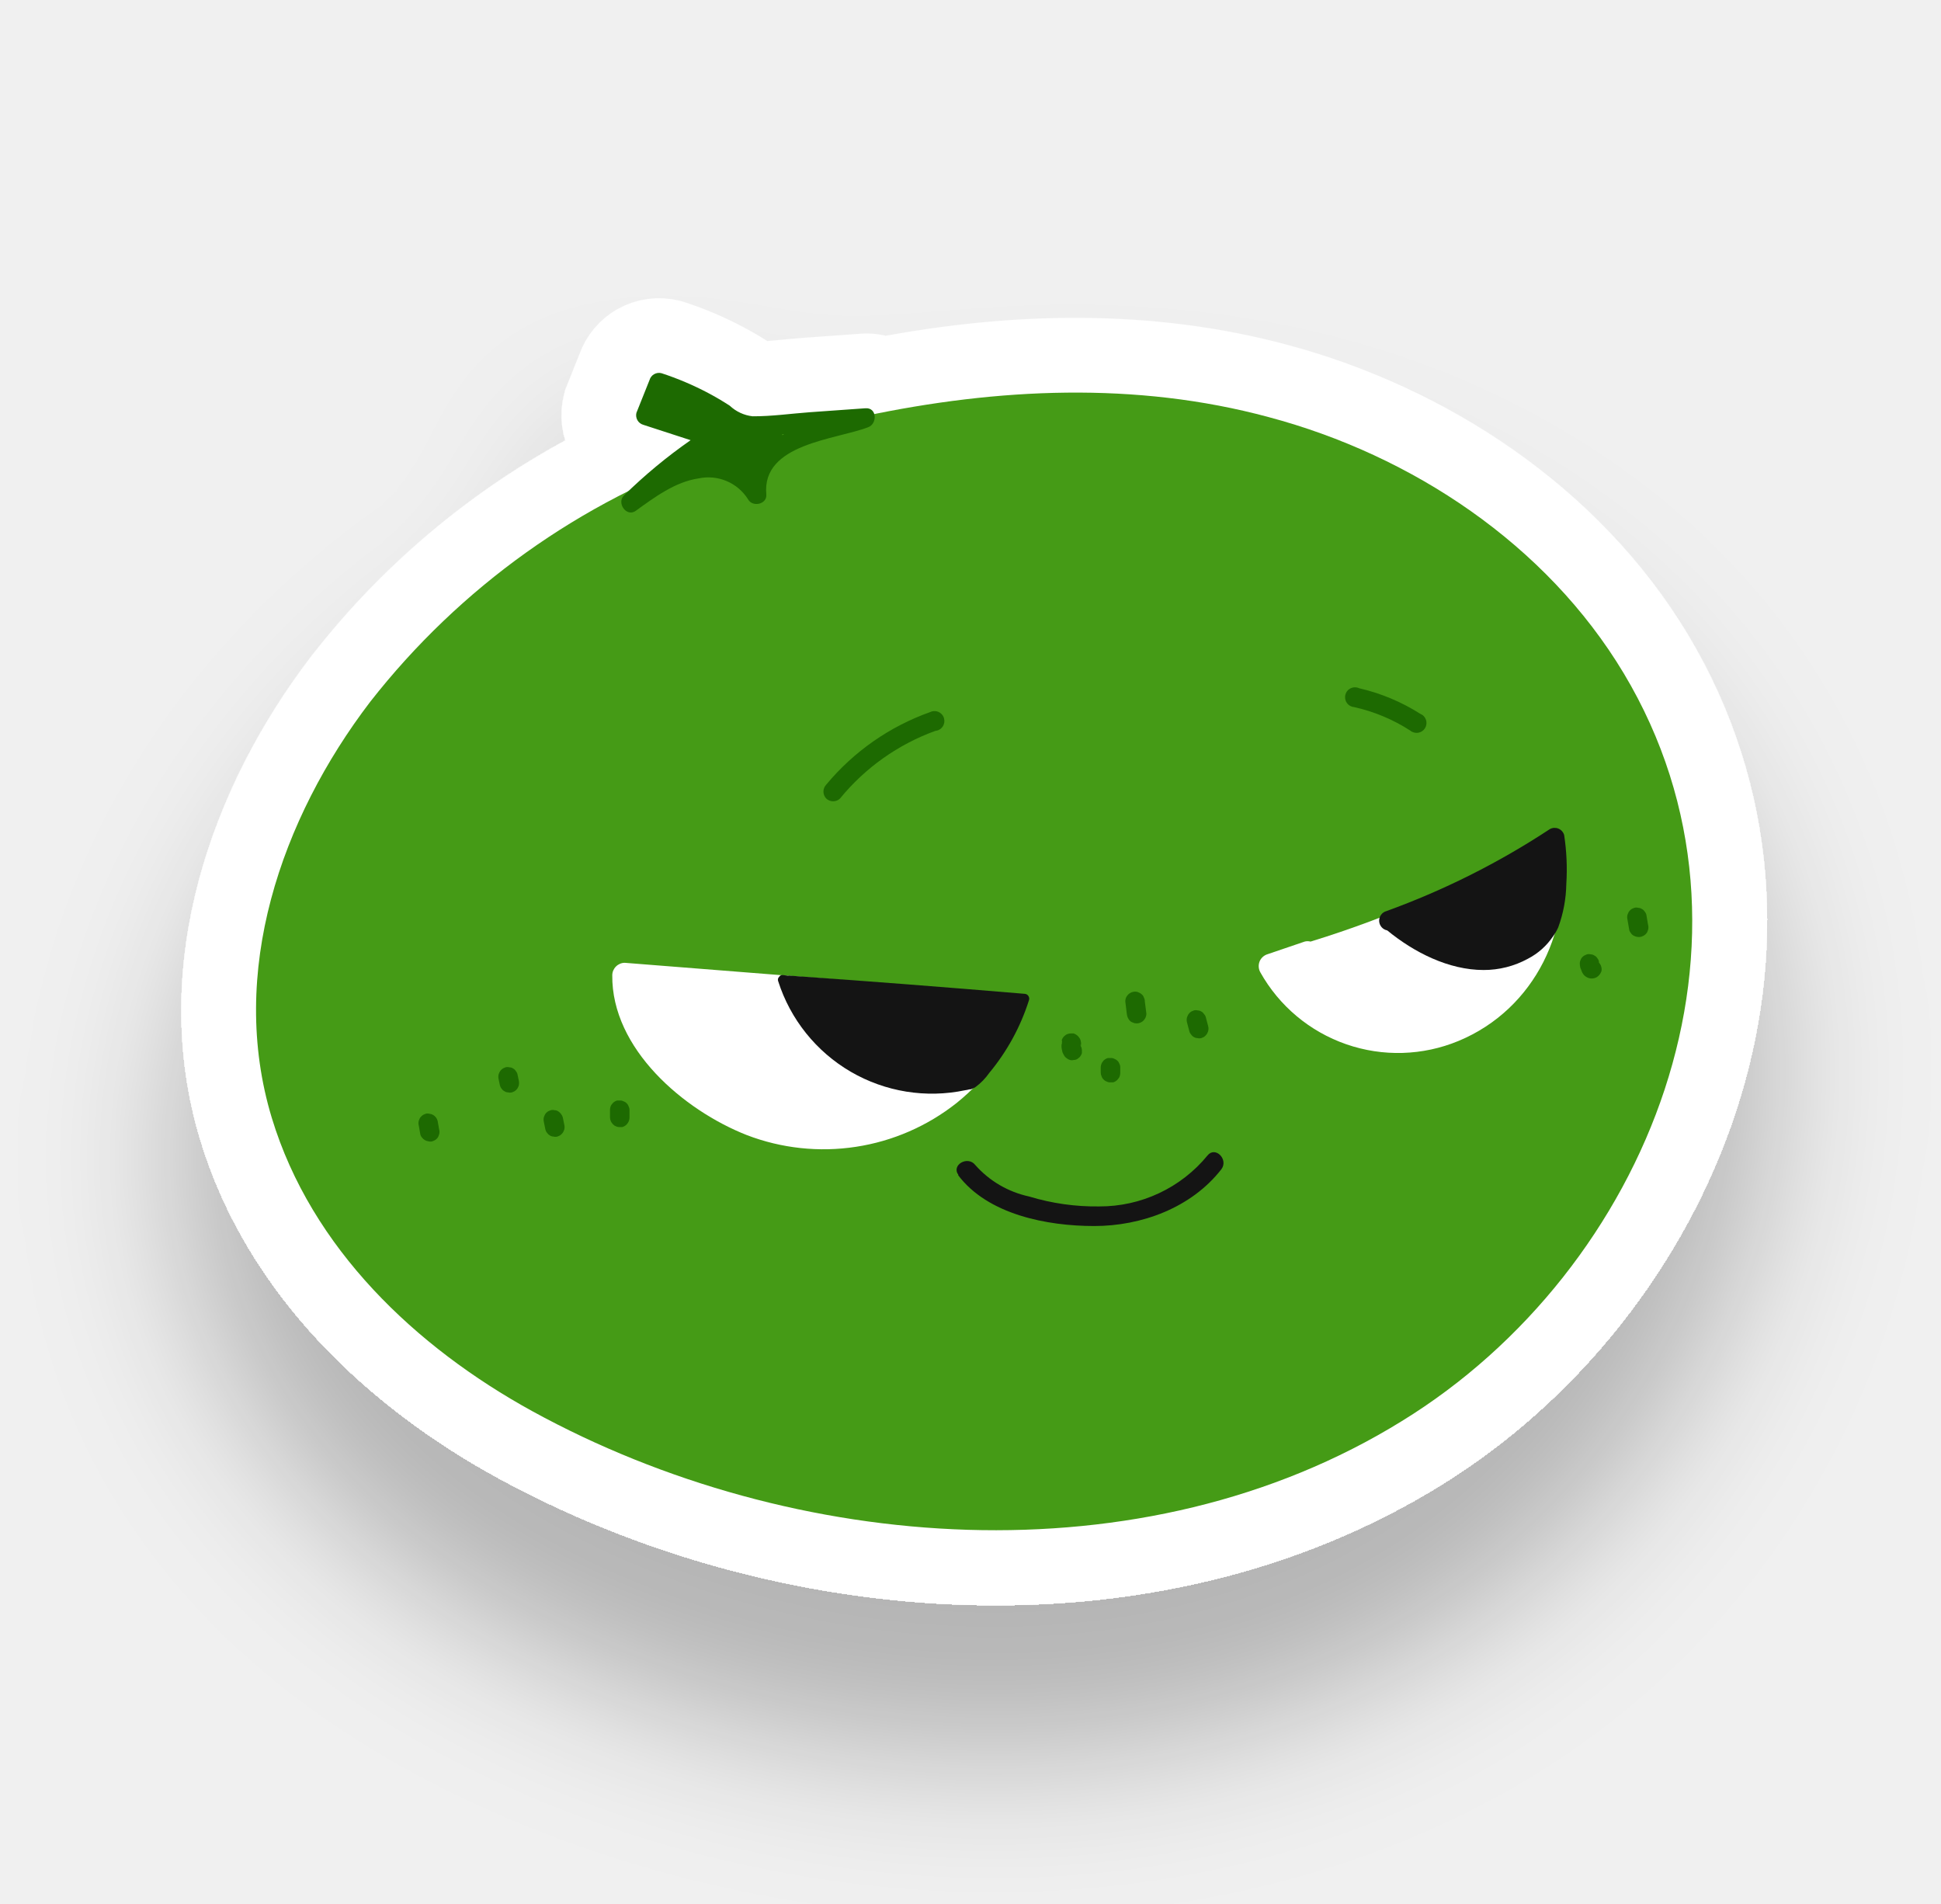
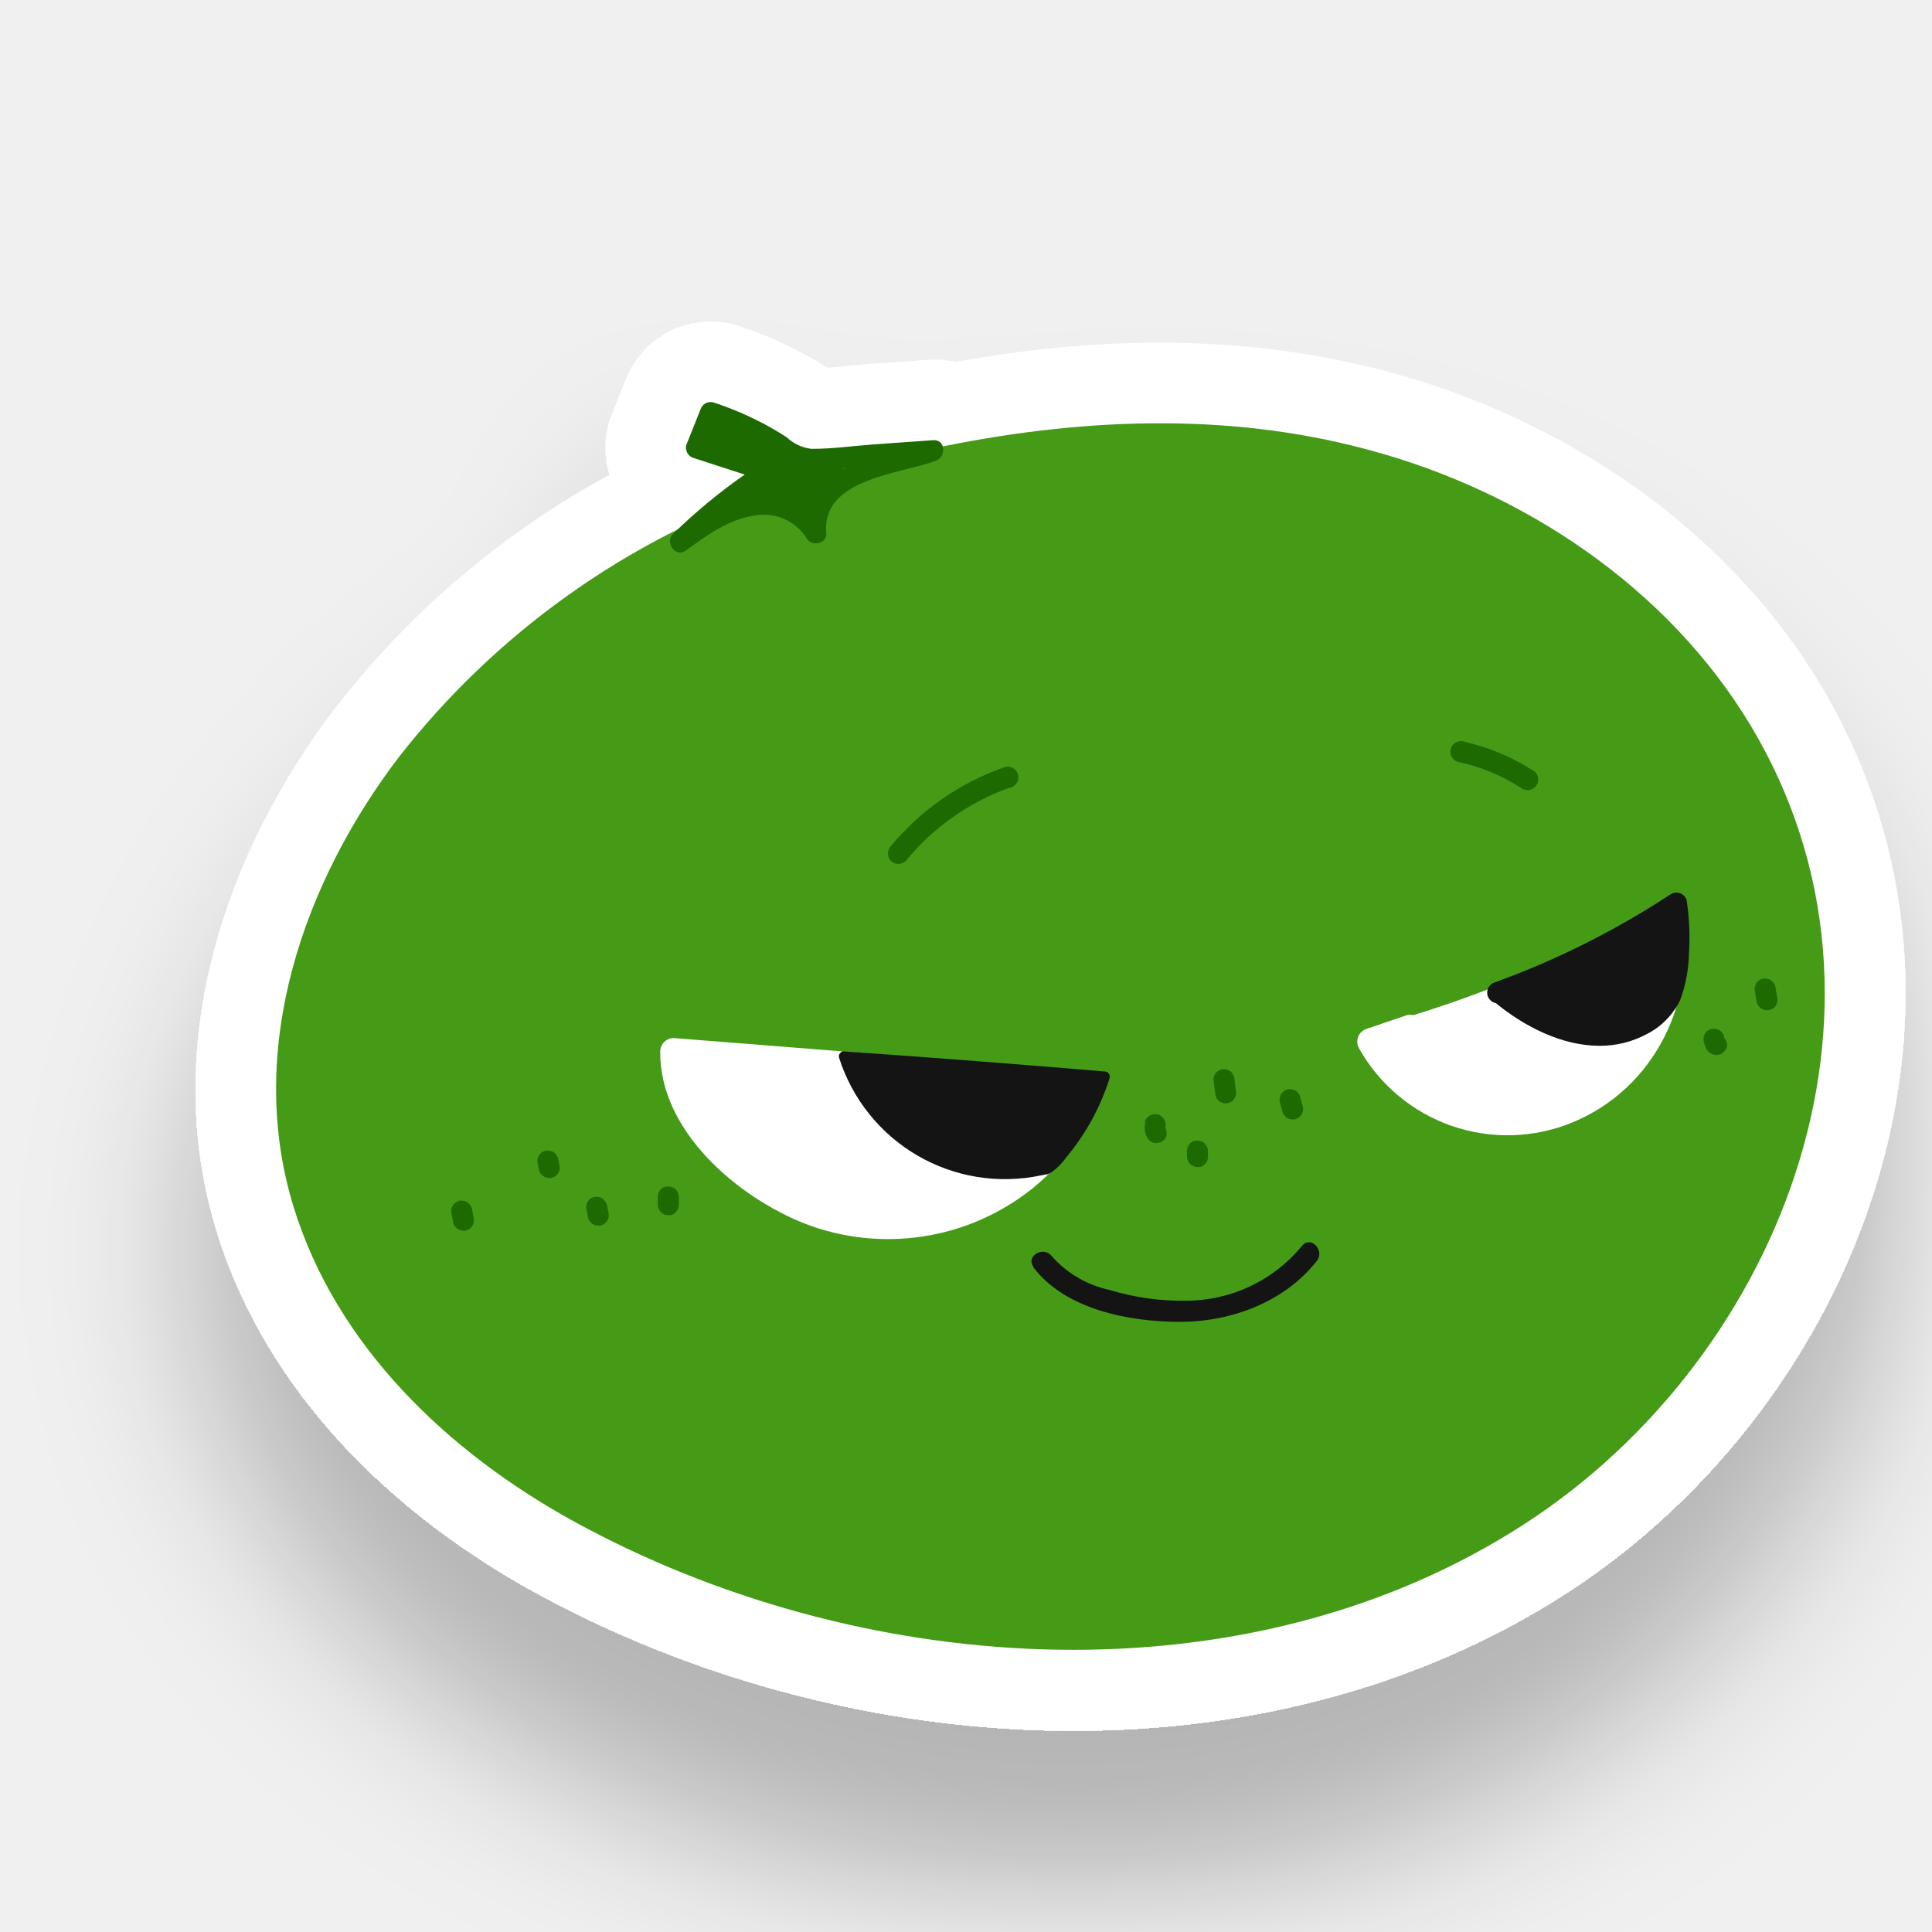
- <svg xmlns="http://www.w3.org/2000/svg" width="52" height="51" viewBox="0 0 52 51" fill="none">
+ <svg xmlns="http://www.w3.org/2000/svg" width="current" height="current" viewBox="0 0 48 48" fill="none">
  <g filter="url(#filter0_d_5374_6932)">
    <path d="M16.504 12.102C16.386 12.005 16.285 11.886 16.209 11.751C16.046 11.465 16 11.127 16.082 10.809L16.098 10.747L16.122 10.688L16.461 9.838C16.561 9.55 16.763 9.306 17.029 9.154L17.029 9.154C17.315 8.991 17.653 8.946 17.972 9.028L18.003 9.036L18.033 9.046C18.518 9.205 18.988 9.404 19.439 9.643C19.663 9.761 19.883 9.891 20.094 10.028L20.172 10.078L20.238 10.141C20.242 10.145 20.247 10.148 20.252 10.151C20.516 10.148 20.762 10.124 21.047 10.096C21.221 10.079 21.409 10.061 21.625 10.045L21.626 10.045L23.088 9.94C23.287 9.919 23.488 9.948 23.672 10.023C27.133 9.365 30.756 9.265 34.245 10.207L16.504 12.102ZM16.504 12.102C16.407 12.189 16.311 12.277 16.217 12.367C13.448 13.756 11.025 15.748 9.127 18.198L9.127 18.198L9.122 18.203C6.618 21.483 5.018 25.939 6.325 30.247L6.325 30.247C7.488 34.075 10.517 36.896 13.78 38.688L13.781 38.688C20.999 42.647 30.769 43.449 38.08 38.928C45.031 34.631 48.952 25.171 44.357 17.505L44.356 17.503C42.129 13.806 38.29 11.296 34.246 10.207L16.504 12.102Z" fill="white" stroke="white" stroke-width="2" />
    <path d="M43.499 18.033C41.429 14.583 37.828 12.194 33.985 11.172C30.437 10.214 26.721 10.392 23.144 11.149C21.813 11.364 20.504 11.698 19.232 12.146C15.552 13.422 12.318 15.732 9.917 18.8C7.529 21.929 6.101 26.053 7.282 29.946C8.343 33.438 11.135 36.084 14.261 37.801C21.244 41.631 30.62 42.355 37.554 38.067C44.17 34.001 47.74 25.108 43.499 18.033Z" fill="#459B16" />
    <path d="M27.133 26.62C27.106 26.612 27.078 26.607 27.05 26.605L16.735 25.79C16.647 25.791 16.564 25.827 16.502 25.889C16.44 25.95 16.404 26.034 16.403 26.122C16.382 28.093 18.314 29.739 20.007 30.405C20.938 30.762 21.946 30.87 22.931 30.719C23.917 30.569 24.846 30.164 25.628 29.545C26.451 28.883 27.079 28.01 27.446 27.018C27.464 26.971 27.47 26.919 27.462 26.869C27.455 26.818 27.434 26.77 27.402 26.73C27.371 26.69 27.329 26.659 27.282 26.64C27.235 26.62 27.183 26.614 27.133 26.62Z" fill="white" />
    <path d="M41.771 22.677C41.758 22.628 41.733 22.584 41.7 22.546C41.666 22.508 41.625 22.479 41.578 22.46C41.532 22.44 41.481 22.432 41.431 22.435C41.381 22.438 41.332 22.453 41.288 22.478C39.347 23.638 37.272 24.559 35.11 25.222C35.058 25.208 35.003 25.208 34.951 25.222L33.961 25.559C33.913 25.573 33.868 25.598 33.831 25.632C33.793 25.666 33.764 25.707 33.745 25.754C33.727 25.801 33.718 25.851 33.722 25.901C33.725 25.952 33.74 26.001 33.764 26.044C34.27 26.948 35.09 27.634 36.069 27.973C37.047 28.312 38.116 28.28 39.072 27.884C41.126 27.034 42.188 24.824 41.771 22.677Z" fill="white" />
    <path d="M27.438 26.62C25.347 26.444 23.256 26.282 21.167 26.135C21.15 26.131 21.133 26.131 21.116 26.135L20.978 26.119C20.959 26.115 20.938 26.117 20.919 26.125C20.901 26.133 20.885 26.147 20.875 26.164C20.859 26.179 20.847 26.198 20.843 26.22C20.838 26.241 20.84 26.263 20.848 26.284C21.173 27.304 21.866 28.168 22.791 28.708C23.717 29.247 24.81 29.424 25.859 29.203C25.898 29.198 25.937 29.19 25.976 29.179H26.007C26.051 29.164 26.093 29.145 26.132 29.12C26.276 29.014 26.401 28.885 26.504 28.738C26.979 28.165 27.34 27.506 27.565 26.796C27.573 26.776 27.575 26.754 27.572 26.733C27.569 26.712 27.561 26.691 27.548 26.674C27.536 26.657 27.519 26.643 27.5 26.633C27.48 26.624 27.459 26.62 27.438 26.62Z" fill="#141414" />
    <path d="M37.331 24.959C37.402 24.959 37.469 24.931 37.519 24.881C37.569 24.832 37.597 24.764 37.597 24.694C37.597 24.623 37.569 24.556 37.519 24.506C37.469 24.456 37.402 24.428 37.331 24.428C37.261 24.428 37.193 24.456 37.144 24.506C37.094 24.556 37.066 24.623 37.066 24.694C37.066 24.764 37.094 24.832 37.144 24.881C37.193 24.931 37.261 24.959 37.331 24.959Z" fill="#141414" />
    <path d="M41.904 22.366C41.893 22.328 41.873 22.293 41.846 22.263C41.819 22.233 41.786 22.21 41.749 22.195C41.712 22.18 41.672 22.174 41.633 22.176C41.593 22.179 41.554 22.19 41.519 22.21C40.152 23.11 38.684 23.846 37.146 24.404C37.087 24.42 37.036 24.454 37 24.503C36.964 24.551 36.946 24.61 36.948 24.671C36.95 24.731 36.973 24.788 37.012 24.834C37.051 24.88 37.105 24.911 37.164 24.922C37.878 25.508 38.807 25.983 39.746 25.983C40.16 25.984 40.567 25.881 40.93 25.683C41.204 25.542 41.437 25.334 41.609 25.078C41.662 25.004 41.708 24.925 41.745 24.842C41.882 24.47 41.955 24.077 41.962 23.68C41.99 23.241 41.97 22.801 41.904 22.366Z" fill="#141414" />
    <path d="M25.665 31.474C26.461 32.536 28.054 32.841 29.314 32.841C30.575 32.841 31.91 32.358 32.719 31.323C32.923 31.058 32.554 30.689 32.347 30.954C31.996 31.382 31.553 31.726 31.052 31.961C30.551 32.197 30.003 32.318 29.45 32.316C28.813 32.325 28.18 32.235 27.571 32.05C27.013 31.93 26.508 31.636 26.13 31.209C25.928 30.944 25.474 31.209 25.678 31.474H25.665Z" fill="#141414" />
    <path d="M23.184 10.936L21.697 11.042C21.191 11.079 20.67 11.154 20.161 11.151C19.932 11.125 19.718 11.025 19.55 10.867C19.362 10.745 19.168 10.631 18.972 10.527C18.571 10.315 18.153 10.138 17.722 9.997C17.655 9.979 17.584 9.989 17.524 10.023C17.464 10.057 17.42 10.114 17.401 10.18L17.05 11.058C17.033 11.125 17.043 11.196 17.077 11.256C17.111 11.316 17.167 11.36 17.234 11.379L18.502 11.791C17.866 12.233 17.269 12.729 16.716 13.271C16.512 13.473 16.785 13.861 17.032 13.683C17.536 13.319 18.093 12.905 18.715 12.815C18.966 12.761 19.229 12.786 19.466 12.886C19.703 12.986 19.904 13.157 20.041 13.375C20.161 13.595 20.554 13.508 20.53 13.245C20.402 11.881 22.387 11.78 23.261 11.443C23.507 11.35 23.499 10.912 23.184 10.936ZM20.957 11.632H21.007L20.954 11.658C20.954 11.658 20.957 11.639 20.957 11.632Z" fill="#1D6A01" />
    <path d="M22.504 21.39C23.177 20.566 24.06 19.94 25.06 19.577C25.099 19.574 25.136 19.562 25.169 19.542C25.203 19.523 25.232 19.496 25.253 19.464C25.276 19.432 25.29 19.396 25.297 19.358C25.303 19.319 25.301 19.28 25.291 19.243C25.281 19.206 25.263 19.171 25.238 19.141C25.213 19.112 25.181 19.088 25.146 19.072C25.111 19.056 25.073 19.047 25.034 19.048C24.995 19.048 24.957 19.056 24.922 19.073C23.835 19.459 22.872 20.131 22.135 21.018C22.087 21.068 22.06 21.135 22.06 21.204C22.06 21.273 22.087 21.34 22.135 21.39C22.185 21.438 22.251 21.464 22.32 21.464C22.389 21.464 22.455 21.438 22.504 21.39Z" fill="#1D6A01" />
    <path d="M16.342 29.731V29.927C16.342 29.997 16.37 30.063 16.419 30.113C16.441 30.138 16.469 30.158 16.501 30.169C16.532 30.185 16.567 30.192 16.602 30.19H16.671C16.715 30.177 16.756 30.154 16.788 30.121L16.828 30.068C16.852 30.027 16.864 29.982 16.865 29.935V29.739C16.866 29.703 16.858 29.669 16.841 29.638C16.831 29.605 16.813 29.576 16.788 29.553C16.765 29.528 16.735 29.51 16.703 29.5C16.672 29.483 16.637 29.476 16.602 29.479H16.533C16.49 29.491 16.451 29.514 16.419 29.545L16.377 29.598C16.354 29.638 16.342 29.684 16.342 29.731Z" fill="#1D6A01" />
    <path d="M13.359 28.911L13.393 29.075C13.402 29.108 13.417 29.138 13.439 29.163C13.457 29.191 13.483 29.214 13.513 29.229C13.541 29.25 13.576 29.261 13.611 29.261C13.645 29.27 13.681 29.27 13.715 29.261L13.778 29.235C13.817 29.212 13.848 29.18 13.871 29.142L13.898 29.081C13.908 29.034 13.908 28.986 13.898 28.94L13.863 28.776C13.856 28.743 13.84 28.713 13.818 28.688C13.8 28.659 13.774 28.635 13.744 28.619C13.715 28.6 13.681 28.59 13.646 28.59C13.612 28.58 13.576 28.58 13.542 28.59L13.481 28.616C13.441 28.639 13.409 28.672 13.386 28.712L13.359 28.773C13.348 28.819 13.348 28.867 13.359 28.913V28.911Z" fill="#1D6A01" />
    <path d="M14.572 30.062L14.612 30.259C14.62 30.291 14.635 30.321 14.657 30.346C14.676 30.375 14.701 30.398 14.731 30.415C14.76 30.434 14.794 30.444 14.829 30.445C14.863 30.454 14.899 30.454 14.933 30.445L14.996 30.418C15.034 30.394 15.066 30.361 15.089 30.323L15.116 30.261C15.128 30.215 15.128 30.167 15.116 30.121L15.076 29.924C15.054 29.861 15.012 29.807 14.957 29.77C14.928 29.75 14.894 29.739 14.858 29.739C14.825 29.729 14.789 29.729 14.755 29.739L14.691 29.765C14.652 29.787 14.62 29.819 14.598 29.858L14.572 29.919C14.559 29.965 14.559 30.014 14.572 30.06V30.062Z" fill="#1D6A01" />
    <path d="M11.22 30.155L11.26 30.383C11.268 30.417 11.284 30.448 11.308 30.474C11.328 30.501 11.353 30.523 11.383 30.54C11.412 30.557 11.444 30.568 11.478 30.572C11.512 30.581 11.549 30.581 11.584 30.572L11.645 30.545C11.684 30.524 11.718 30.492 11.74 30.452L11.764 30.389C11.777 30.344 11.777 30.296 11.764 30.251L11.724 30.023C11.706 29.957 11.663 29.901 11.605 29.866C11.575 29.848 11.542 29.837 11.507 29.834C11.473 29.825 11.437 29.825 11.403 29.834L11.34 29.861C11.302 29.885 11.271 29.916 11.247 29.953L11.22 30.017C11.207 30.062 11.207 30.11 11.22 30.155Z" fill="#1D6A01" />
    <path d="M42.865 25.822L42.836 25.782C42.837 25.772 42.837 25.762 42.836 25.753C42.828 25.719 42.812 25.689 42.79 25.662C42.772 25.634 42.746 25.611 42.716 25.596C42.687 25.576 42.653 25.565 42.618 25.564C42.584 25.555 42.548 25.555 42.514 25.564L42.453 25.591C42.413 25.612 42.38 25.644 42.358 25.683C42.35 25.705 42.341 25.726 42.331 25.747C42.321 25.793 42.321 25.84 42.331 25.885C42.331 25.917 42.35 25.951 42.363 25.983C42.378 26.038 42.406 26.088 42.445 26.129C42.481 26.162 42.524 26.187 42.57 26.201C42.617 26.214 42.666 26.214 42.713 26.201C42.738 26.195 42.761 26.185 42.782 26.172C42.838 26.135 42.88 26.081 42.902 26.018C42.911 25.983 42.911 25.947 42.902 25.912C42.897 25.879 42.884 25.848 42.865 25.822ZM42.766 25.734H42.745H42.758H42.766Z" fill="#1D6A01" />
    <path d="M43.602 24.643L43.648 24.909C43.655 24.942 43.672 24.973 43.695 24.999C43.713 25.027 43.739 25.05 43.77 25.065C43.831 25.099 43.903 25.108 43.971 25.092L44.032 25.065C44.072 25.043 44.105 25.011 44.128 24.972L44.152 24.909C44.165 24.863 44.165 24.816 44.152 24.771L44.107 24.505C44.099 24.471 44.082 24.44 44.059 24.415C44.042 24.386 44.017 24.363 43.987 24.349C43.958 24.33 43.924 24.319 43.889 24.317C43.855 24.308 43.819 24.308 43.786 24.317L43.722 24.343C43.684 24.366 43.652 24.398 43.629 24.436L43.602 24.5C43.589 24.545 43.589 24.593 43.602 24.638V24.643Z" fill="#1D6A01" />
    <path d="M31.801 27.39L31.862 27.621C31.869 27.654 31.886 27.684 31.91 27.709C31.927 27.737 31.952 27.761 31.981 27.777C32.011 27.796 32.045 27.806 32.079 27.807C32.113 27.816 32.149 27.816 32.183 27.807L32.247 27.78C32.285 27.756 32.316 27.723 32.34 27.685L32.366 27.624C32.379 27.578 32.379 27.529 32.366 27.483L32.305 27.252C32.298 27.219 32.281 27.189 32.257 27.165C32.24 27.136 32.215 27.112 32.186 27.096C32.156 27.077 32.122 27.067 32.087 27.066C32.053 27.057 32.018 27.057 31.984 27.066L31.92 27.093C31.882 27.116 31.85 27.149 31.827 27.188L31.801 27.249C31.788 27.295 31.788 27.344 31.801 27.39Z" fill="#1D6A01" />
    <path d="M30.147 26.825L30.187 27.151C30.192 27.22 30.219 27.285 30.264 27.337C30.287 27.362 30.316 27.38 30.349 27.39C30.38 27.406 30.415 27.414 30.45 27.414C30.519 27.414 30.586 27.386 30.636 27.337L30.675 27.284C30.699 27.244 30.712 27.198 30.712 27.151L30.67 26.825C30.672 26.79 30.663 26.755 30.646 26.724C30.636 26.691 30.618 26.662 30.593 26.639C30.569 26.615 30.54 26.597 30.508 26.586C30.477 26.57 30.442 26.561 30.407 26.562C30.339 26.563 30.273 26.591 30.224 26.639L30.182 26.692C30.159 26.733 30.147 26.778 30.147 26.825Z" fill="#1D6A01" />
    <path d="M28.451 27.87C28.45 27.879 28.45 27.888 28.451 27.897C28.451 27.926 28.451 27.958 28.438 27.99C28.437 28.007 28.437 28.025 28.438 28.043C28.441 28.083 28.448 28.123 28.459 28.162C28.459 28.191 28.483 28.218 28.494 28.247L28.507 28.271C28.523 28.301 28.546 28.326 28.574 28.345C28.6 28.368 28.631 28.384 28.664 28.393C28.698 28.402 28.733 28.402 28.767 28.393C28.802 28.393 28.836 28.383 28.866 28.364L28.919 28.322C28.95 28.29 28.973 28.25 28.985 28.207V28.136C28.984 28.09 28.971 28.045 28.948 28.006C28.947 27.995 28.947 27.984 28.948 27.974L28.974 28.038C28.965 28.017 28.958 27.996 28.956 27.974V28.043C28.95 28.02 28.95 27.997 28.956 27.974V28.043V28.006C28.965 27.972 28.965 27.936 28.956 27.902C28.952 27.867 28.939 27.833 28.919 27.804C28.883 27.746 28.827 27.703 28.762 27.682H28.693C28.646 27.682 28.601 27.694 28.56 27.716L28.507 27.759C28.476 27.791 28.453 27.83 28.441 27.873L28.451 27.87Z" fill="#1D6A01" />
    <path d="M29.489 28.6V28.733C29.489 28.768 29.497 28.802 29.513 28.834C29.523 28.866 29.541 28.894 29.566 28.916C29.589 28.942 29.619 28.961 29.651 28.972C29.682 28.988 29.717 28.995 29.752 28.993H29.821C29.865 28.981 29.904 28.957 29.935 28.924L29.978 28.871C30 28.831 30.012 28.787 30.012 28.741V28.6C30.014 28.565 30.007 28.53 29.991 28.499C29.98 28.468 29.962 28.438 29.938 28.415C29.914 28.391 29.885 28.372 29.853 28.361C29.822 28.345 29.787 28.338 29.752 28.34H29.683C29.639 28.352 29.599 28.375 29.566 28.407L29.526 28.46C29.503 28.5 29.49 28.546 29.489 28.592V28.6Z" fill="#1D6A01" />
    <path d="M36.275 18.94C36.81 19.059 37.32 19.272 37.78 19.569C37.809 19.594 37.844 19.612 37.881 19.622C37.918 19.632 37.957 19.634 37.995 19.628C38.033 19.621 38.07 19.606 38.101 19.584C38.133 19.562 38.16 19.534 38.179 19.5C38.199 19.467 38.211 19.43 38.215 19.392C38.218 19.353 38.214 19.315 38.201 19.278C38.188 19.242 38.168 19.209 38.141 19.181C38.114 19.153 38.081 19.132 38.045 19.118C37.544 18.8 36.992 18.569 36.413 18.436C36.378 18.419 36.34 18.411 36.301 18.411C36.262 18.41 36.224 18.419 36.189 18.435C36.154 18.451 36.122 18.475 36.097 18.504C36.072 18.534 36.054 18.569 36.044 18.606C36.034 18.643 36.032 18.683 36.038 18.721C36.045 18.759 36.059 18.795 36.082 18.827C36.104 18.859 36.132 18.886 36.166 18.905C36.199 18.925 36.236 18.937 36.275 18.94Z" fill="#1D6A01" />
  </g>
  <defs>
    <filter id="filter0_d_5374_6932" x="-2" y="0" width="56" height="56" filterUnits="userSpaceOnUse" color-interpolation-filters="sRGB">
      <feFlood flood-opacity="0" result="BackgroundImageFix" />
      <feColorMatrix in="SourceAlpha" type="matrix" values="0 0 0 0 0 0 0 0 0 0 0 0 0 0 0 0 0 0 127 0" result="hardAlpha" />
      <feOffset dy="4" />
      <feGaussianBlur stdDeviation="2" />
      <feComposite in2="hardAlpha" operator="out" />
      <feColorMatrix type="matrix" values="0 0 0 0 0 0 0 0 0 0 0 0 0 0 0 0 0 0 0.25 0" />
      <feBlend mode="normal" in2="BackgroundImageFix" result="effect1_dropShadow_5374_6932" />
      <feBlend mode="normal" in="SourceGraphic" in2="effect1_dropShadow_5374_6932" result="shape" />
    </filter>
  </defs>
</svg>
